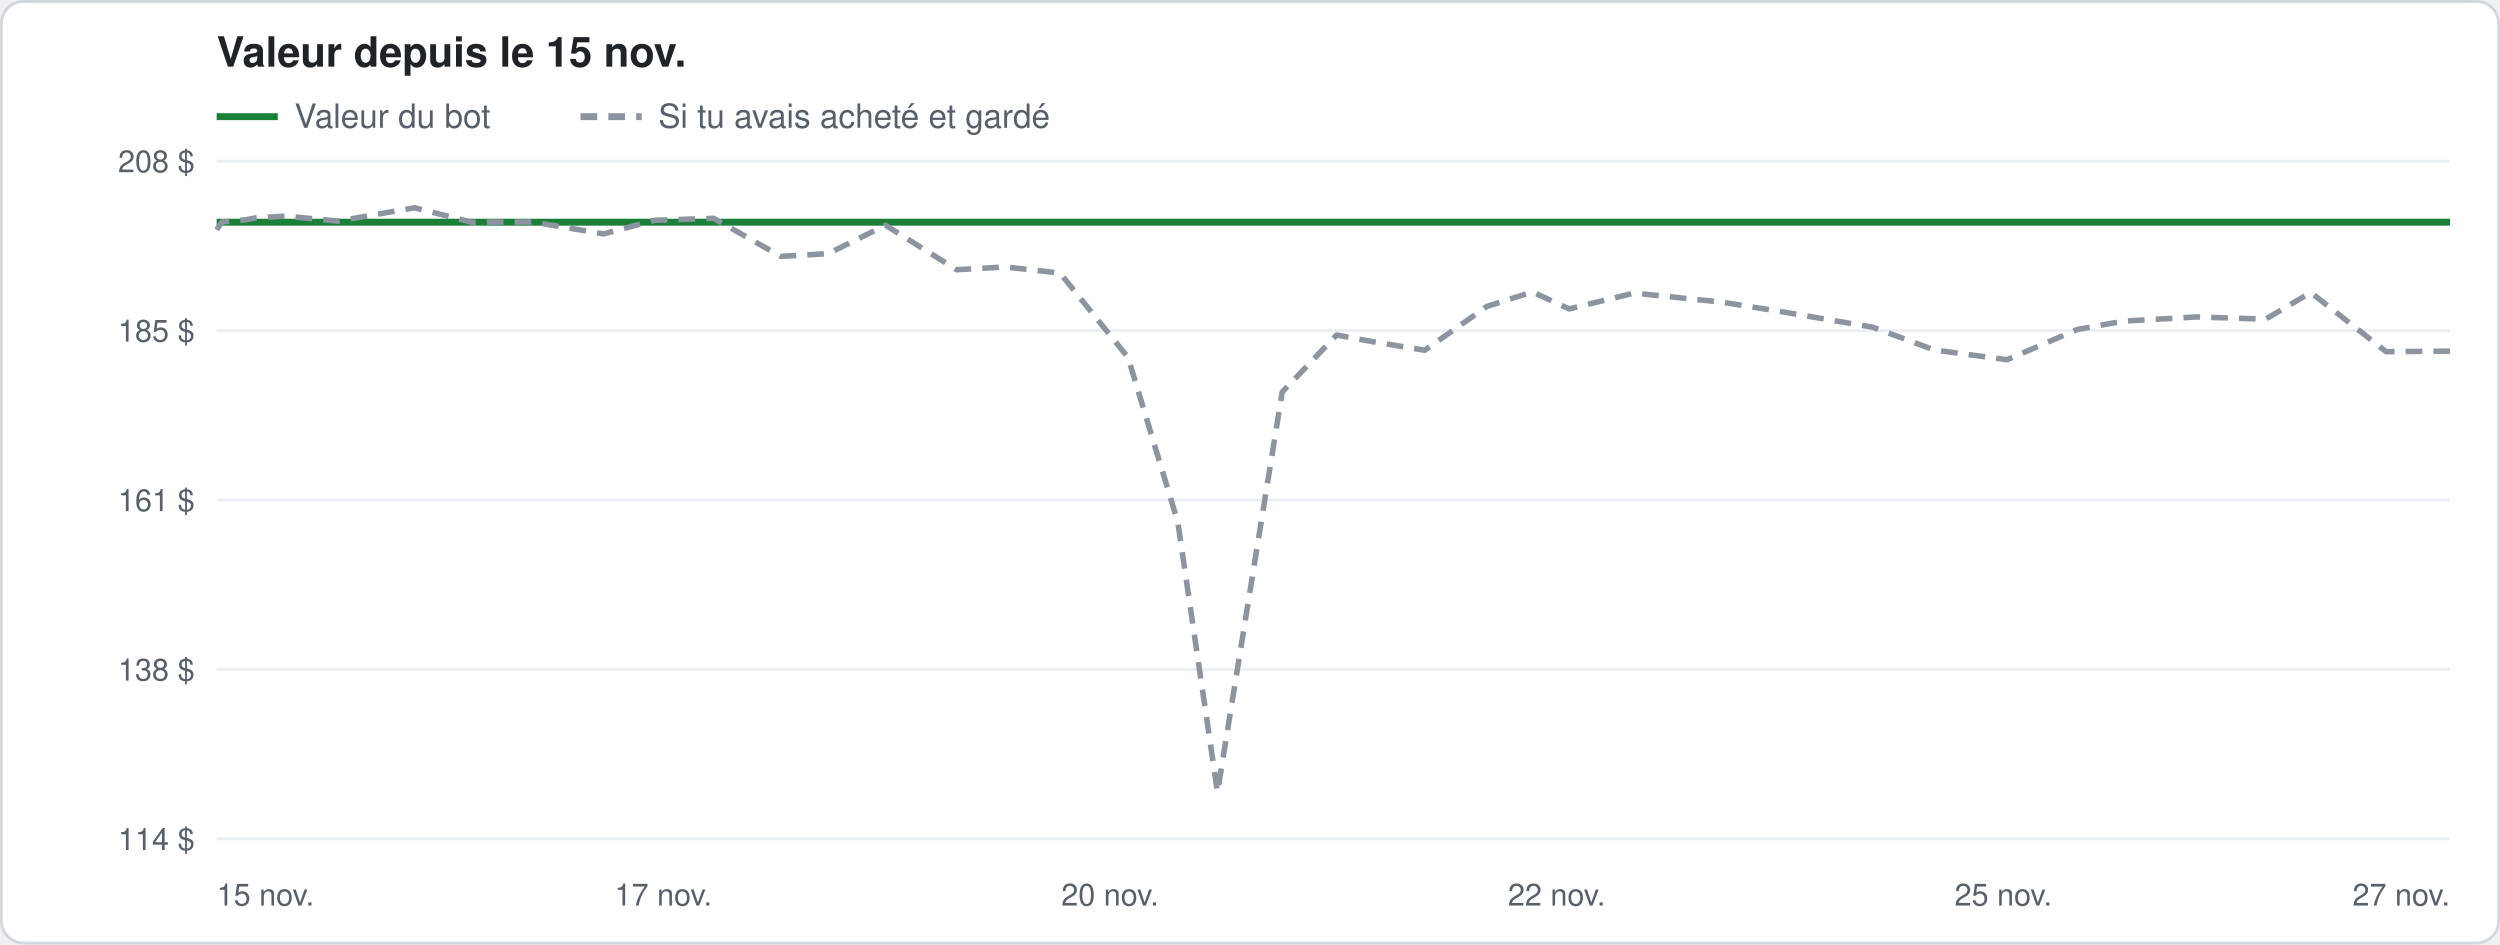
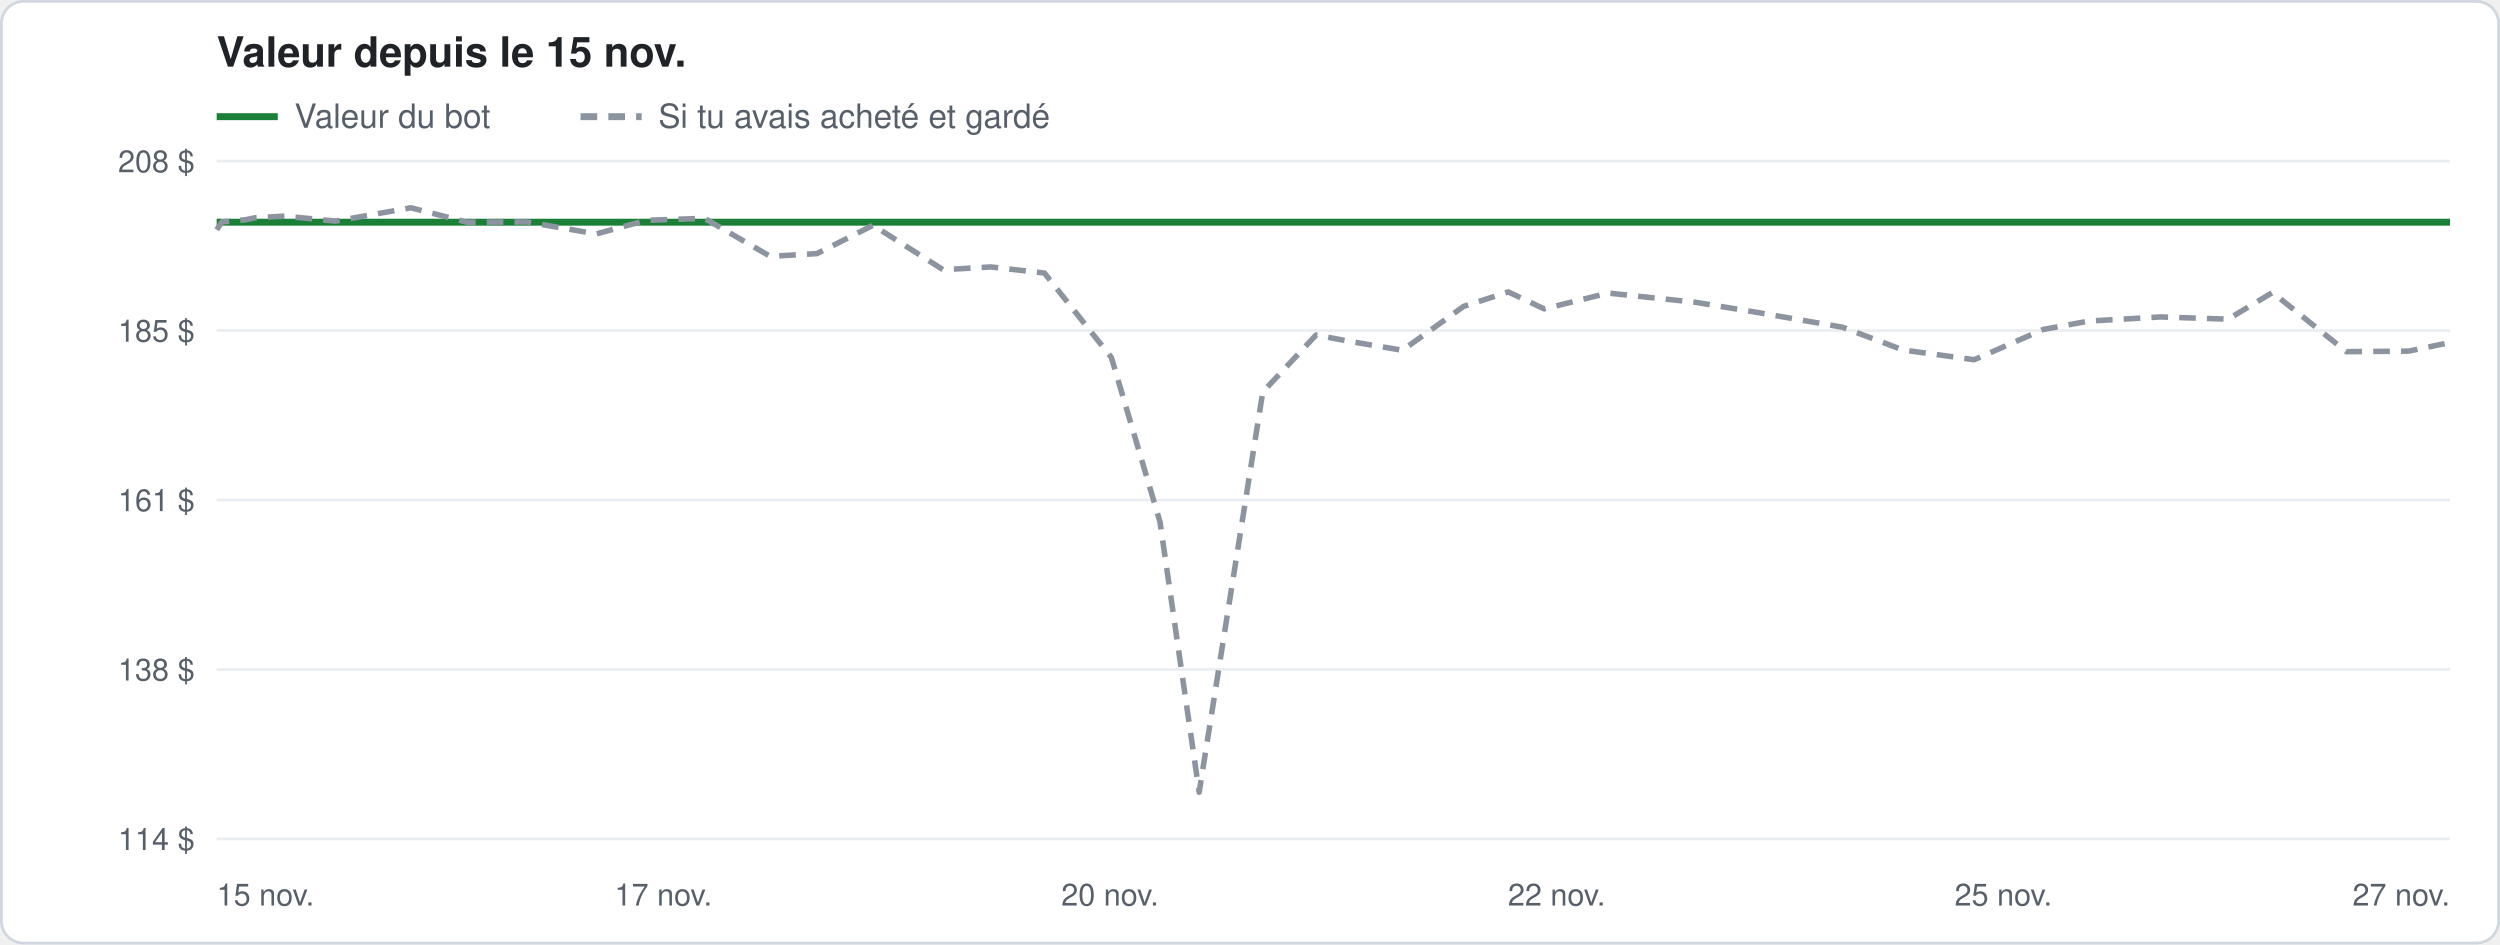
<svg xmlns="http://www.w3.org/2000/svg" width="900" height="340" viewBox="0 0 900 340" font-family="-apple-system, Segoe UI, Helvetica, Arial, sans-serif">
  <rect x="0.5" y="0.5" width="899" height="339" rx="8" fill="#ffffff" stroke="#d0d7de" />
  <text x="78" y="24" font-size="15" font-weight="600" fill="#1f2328">Valeur depuis le 15 nov.</text>
  <line x1="78" y1="42" x2="100" y2="42" stroke="#1a7f37" stroke-width="2.5" />
  <text x="106" y="46" font-size="12" fill="#57606a">Valeur du bot</text>
  <line x1="209" y1="42" x2="231" y2="42" stroke="#8c959f" stroke-width="2.5" stroke-dasharray="6 4" />
  <text x="237" y="46" font-size="12" fill="#57606a">Si tu avais acheté et gardé</text>
  <line x1="78" y1="302.0" x2="882" y2="302.0" stroke="#eaeef2" />
  <text x="70" y="306.0" font-size="11" fill="#57606a" text-anchor="end">114 $</text>
  <line x1="78" y1="241.0" x2="882" y2="241.0" stroke="#eaeef2" />
  <text x="70" y="245.0" font-size="11" fill="#57606a" text-anchor="end">138 $</text>
  <line x1="78" y1="180.0" x2="882" y2="180.0" stroke="#eaeef2" />
  <text x="70" y="184.0" font-size="11" fill="#57606a" text-anchor="end">161 $</text>
  <line x1="78" y1="119.0" x2="882" y2="119.0" stroke="#eaeef2" />
  <text x="70" y="123.0" font-size="11" fill="#57606a" text-anchor="end">185 $</text>
  <line x1="78" y1="58.0" x2="882" y2="58.0" stroke="#eaeef2" />
  <text x="70" y="62.0" font-size="11" fill="#57606a" text-anchor="end">208 $</text>
  <text x="78.0" y="326" font-size="11" fill="#57606a" text-anchor="start">15 nov.</text>
  <text x="238.8" y="326" font-size="11" fill="#57606a" text-anchor="middle">17 nov.</text>
  <text x="399.6" y="326" font-size="11" fill="#57606a" text-anchor="middle">20 nov.</text>
  <text x="560.4" y="326" font-size="11" fill="#57606a" text-anchor="middle">22 nov.</text>
  <text x="721.2" y="326" font-size="11" fill="#57606a" text-anchor="middle">25 nov.</text>
  <text x="882.0" y="326" font-size="11" fill="#57606a" text-anchor="end">27 nov.</text>
-   <polyline points="78.0,80.0 79.9,80.0 88.6,80.0 92.1,80.0 102.9,80.0 121.6,80.0 149.2,80.0 169.9,80.0 191.7,80.0 217.3,80.0 235.7,80.0 256.9,80.0 281.1,80.0 298.1,80.0 318.8,80.0 344.4,80.0 361.9,80.0 381.6,80.0 406.1,80.0 424.0,80.0 438.3,80.0 461.6,80.0 481.2,80.0 493.6,80.0 512.9,80.0 535.3,80.0 551.7,80.0 564.9,80.0 588.3,80.0 620.1,80.0 641.9,80.0 674.2,80.0 696.4,80.0 722.5,80.0 747.9,80.0 764.5,80.0 790.9,80.0 815.6,80.0 831.9,80.0 859.0,80.0 882.0,80.0" fill="none" stroke="#1a7f37" stroke-width="2.5" stroke-linejoin="round" />
-   <polyline points="78.0,82.7 79.9,79.9 88.6,79.1 92.1,78.4 102.9,77.8 121.6,79.6 149.2,74.8 169.9,80.0 191.7,79.9 217.3,84.2 235.7,79.3 256.9,78.6 281.1,92.3 298.1,91.3 318.8,81.1 344.4,97.1 361.9,96.1 381.6,98.3 406.1,128.7 424.0,187.9 438.3,285.2 461.6,141.1 481.2,120.6 493.6,122.9 512.9,126.1 535.3,110.3 551.7,105.1 564.9,111.2 588.3,105.5 620.1,108.8 641.9,112.3 674.2,117.8 696.4,126.0 722.5,129.5 747.9,118.6 764.5,115.6 790.9,114.1 815.6,114.9 831.9,105.3 859.0,126.6 882.0,126.4" fill="none" stroke="#8c959f" stroke-width="2" stroke-linejoin="round" stroke-dasharray="6 4" />
+   <polyline points="78.0,80.0 79.9,80.0 88.4,80.0 91.8,80.0 102.5,80.0 120.8,80.0 147.9,80.0 168.2,80.0 189.6,80.0 214.7,80.0 232.8,80.0 253.6,80.0 277.3,80.0 294.1,80.0 314.3,80.0 339.5,80.0 356.7,80.0 376.0,80.0 400.1,80.0 417.6,80.0 431.7,80.0 454.6,80.0 473.8,80.0 485.9,80.0 504.9,80.0 526.9,80.0 543.0,80.0 555.9,80.0 578.9,80.0 610.2,80.0 631.6,80.0 663.3,80.0 685.1,80.0 710.7,80.0 735.6,80.0 751.9,80.0 777.8,80.0 802.1,80.0 818.1,80.0 844.7,80.0 867.2,80.0 882.0,80.0" fill="none" stroke="#1a7f37" stroke-width="2.5" stroke-linejoin="round" />
+   <polyline points="78.0,82.7 79.9,79.9 88.4,79.1 91.8,78.4 102.5,77.8 120.8,79.6 147.9,74.8 168.2,80.0 189.6,79.9 214.7,84.2 232.8,79.3 253.6,78.6 277.3,92.3 294.1,91.3 314.3,81.1 339.5,97.1 356.7,96.1 376.0,98.3 400.1,128.7 417.6,187.9 431.7,285.2 454.6,141.1 473.8,120.6 485.9,122.9 504.9,126.1 526.9,110.3 543.0,105.1 555.9,111.2 578.9,105.5 610.2,108.8 631.6,112.3 663.3,117.8 685.1,126.0 710.7,129.5 735.6,118.6 751.9,115.6 777.8,114.1 802.1,114.9 818.1,105.3 844.7,126.6 867.2,126.4 882.0,123.3" fill="none" stroke="#8c959f" stroke-width="2" stroke-linejoin="round" stroke-dasharray="6 4" />
</svg>
